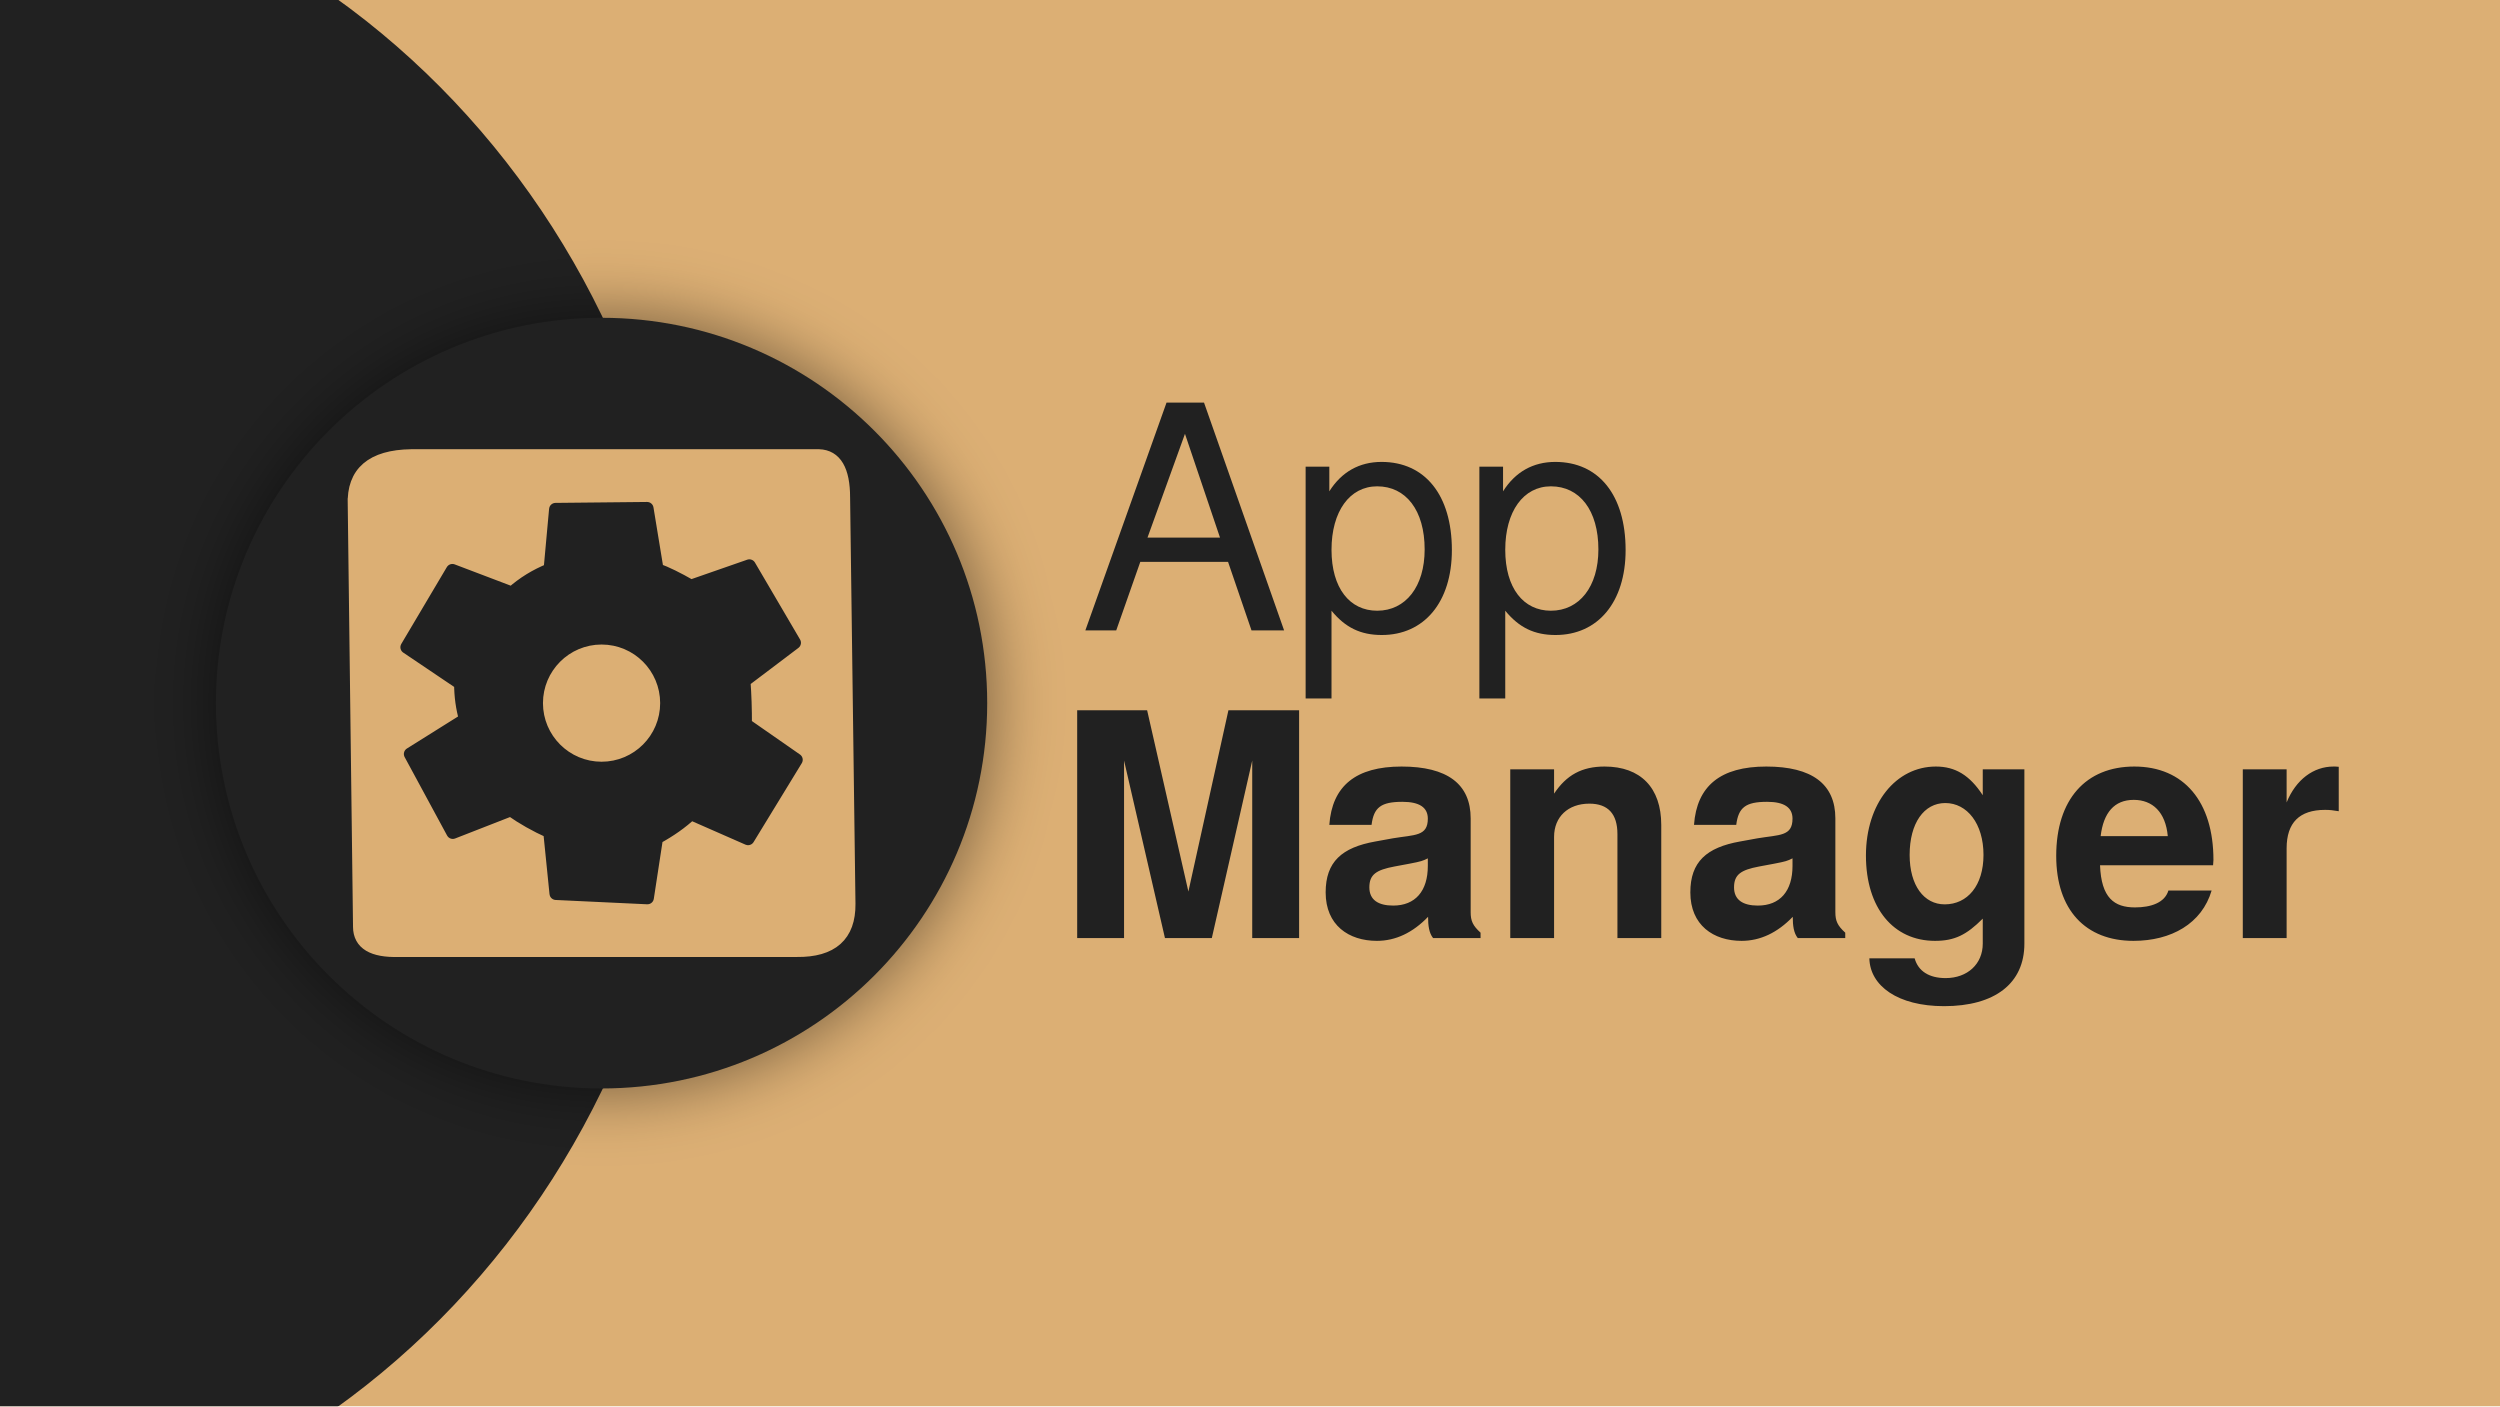
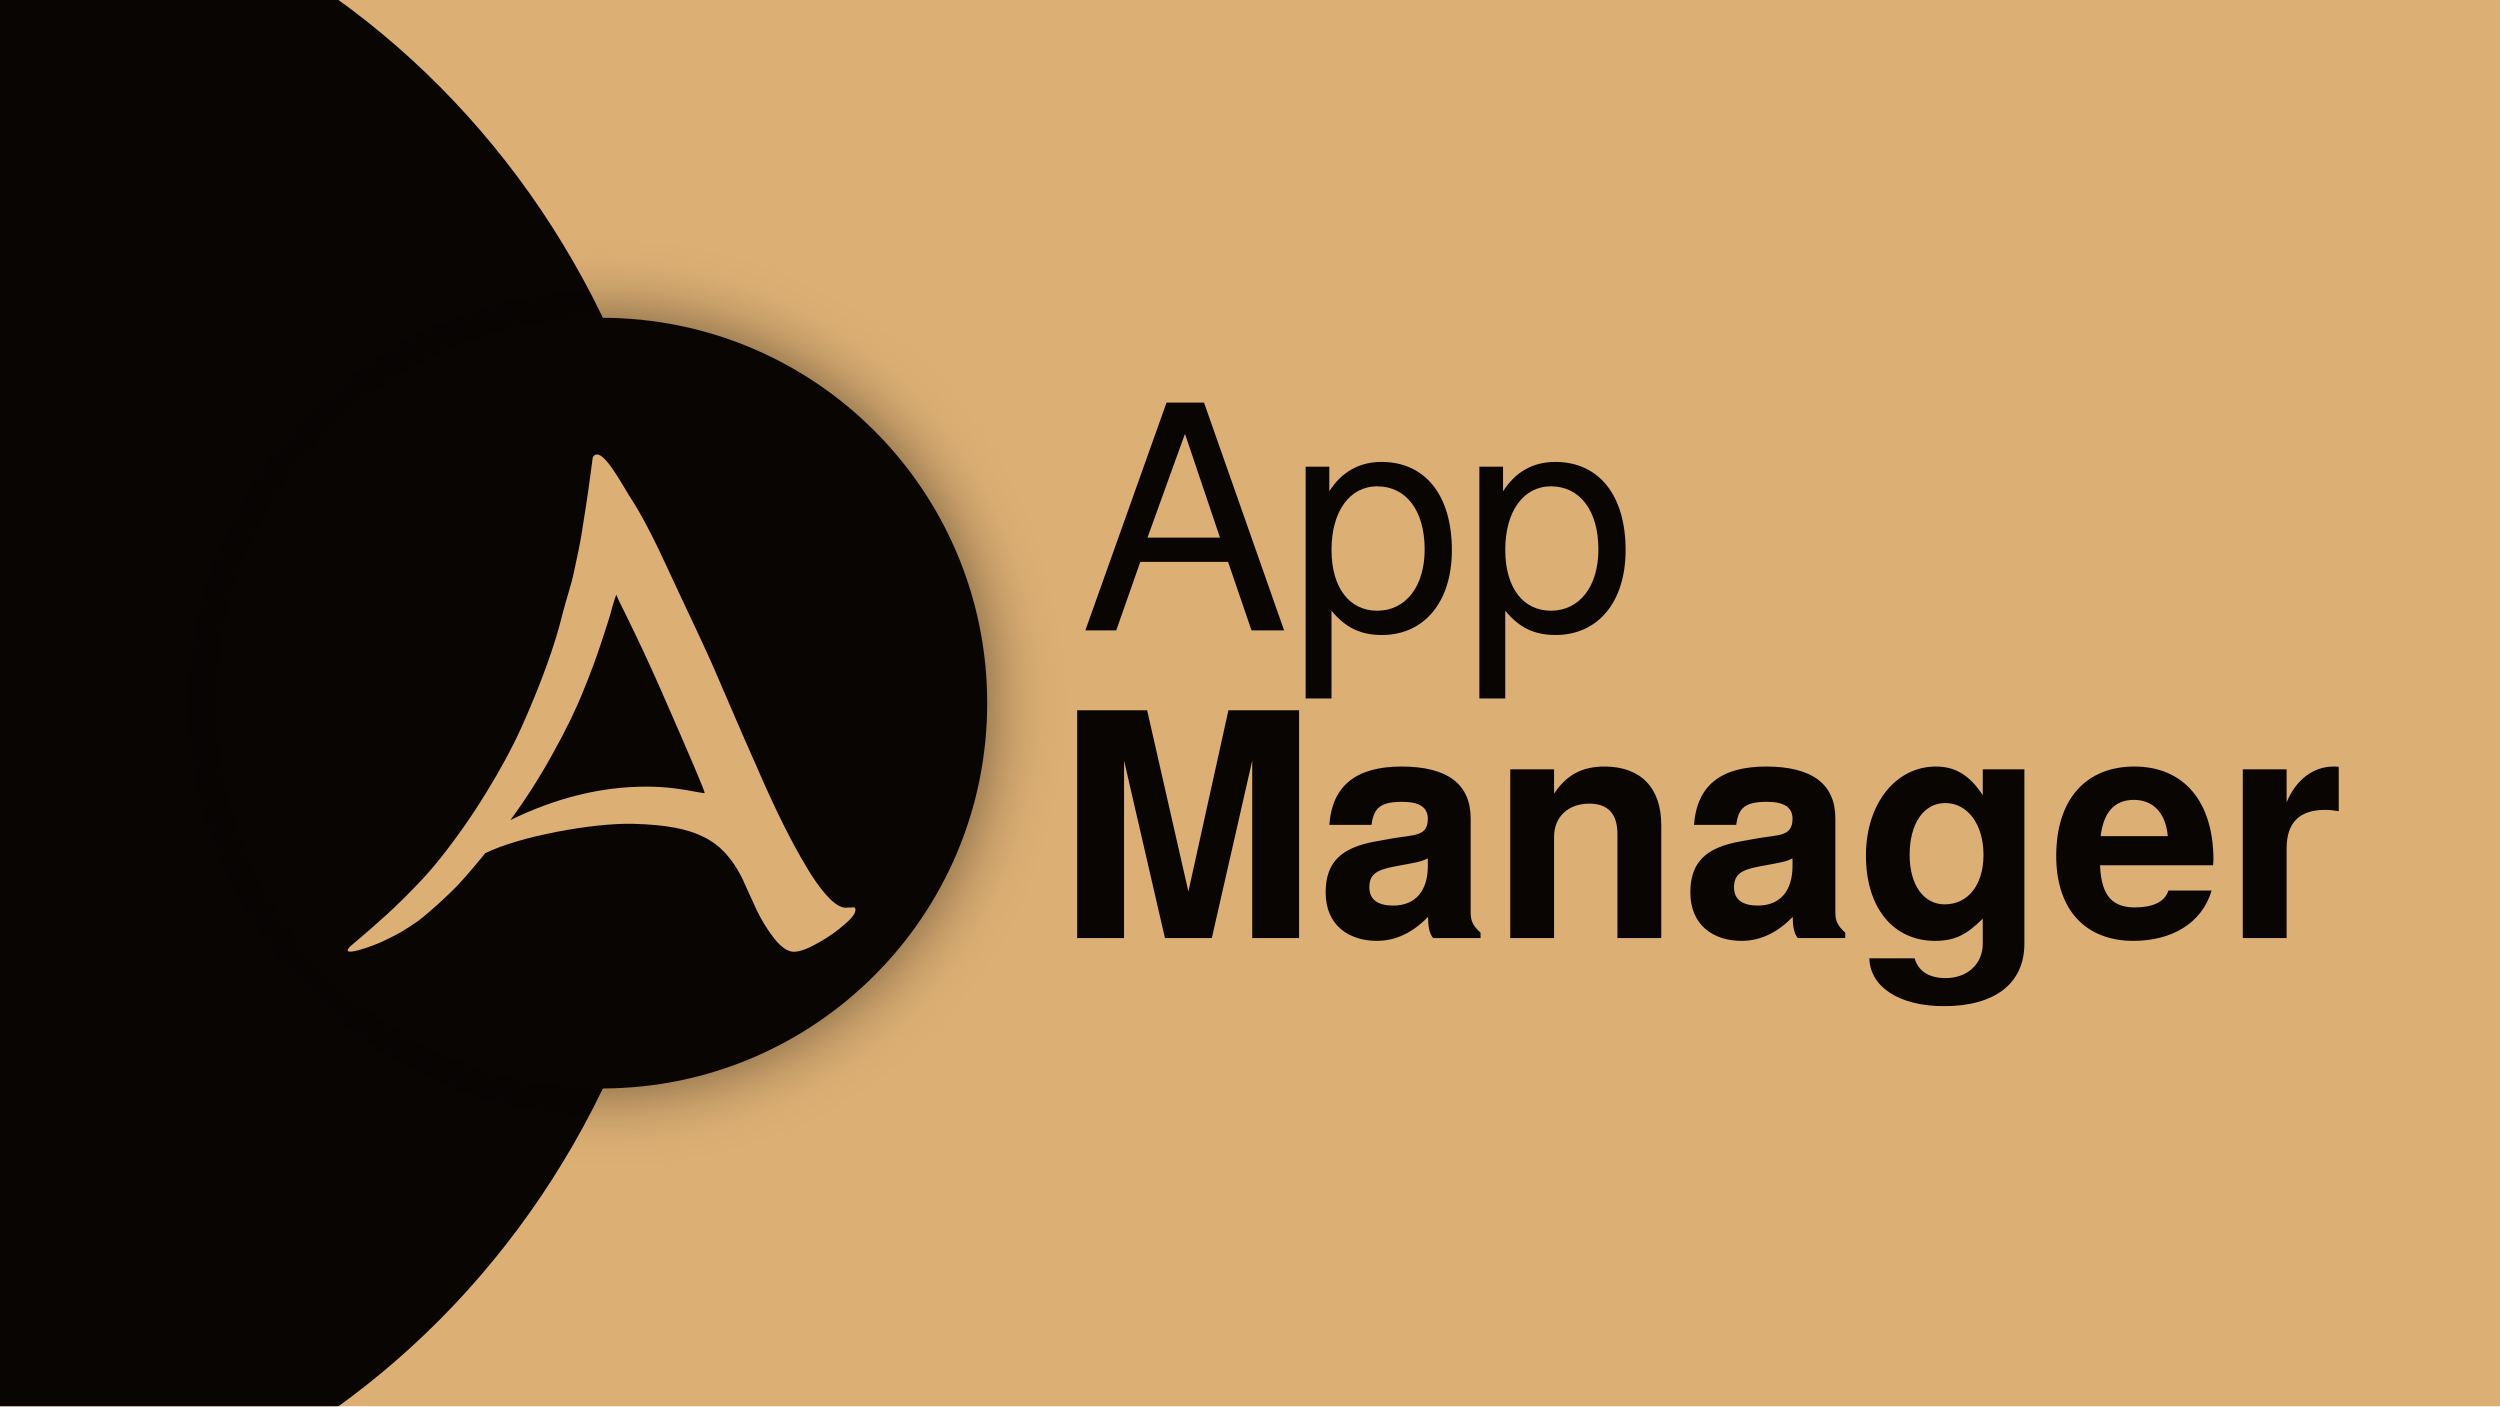
<svg xmlns="http://www.w3.org/2000/svg" id="svg132" xml:space="preserve" enable-background="new 0 0 320.0 180.0" viewBox="0 0 320.0 180.0" height="100%" width="100%" y="0%" x="0%" version="1.1">
  <defs id="defs100">
    <pattern patternUnits="userSpaceOnUse" width="2" height="1" patternTransform="translate(0,0) scale(10,10)" id="Strips1_1">
      <rect style="fill:black;stroke:none" x="0" y="-0.5" width="1" height="2" id="rect5436" />
    </pattern>
    <filter height="1.059" y="-0.029" width="1.015" x="-0.008" id="filter4716" style="color-interpolation-filters:sRGB">
      <feGaussianBlur id="feGaussianBlur4718" stdDeviation="0.484" />
    </filter>
-     <filter id="filter1098" style="color-interpolation-filters:sRGB;" x="-0" width="1" y="-0" height="1">
+     <filter id="filter1098" style="color-interpolation-filters:sRGB;" x="-0" width="1.033" y="-0" height="1">
      <feFlood id="feFlood1088" result="flood" flood-color="rgb(0,0,0)" flood-opacity="0.498" />
      <feComposite id="feComposite1090" result="composite1" operator="in" in2="SourceGraphic" in="flood" />
      <feGaussianBlur id="feGaussianBlur1092" result="blur" stdDeviation="0.015" in="composite1" />
      <feOffset id="feOffset1094" result="offset" dy="-2.77556e-17" dx="6" />
      <feComposite id="feComposite1096" result="composite2" operator="over" in2="offset" in="SourceGraphic" />
    </filter>
    <clipPath clipPathUnits="userSpaceOnUse" id="clipPath976">
      <rect style="opacity:1;fill:#dcaf74;fill-opacity:1;fill-rule:nonzero;stroke:none;stroke-width:0;stroke-miterlimit:4;stroke-dasharray:none" id="rect978" width="320" height="180" x="9.9999997e-06" y="0" />
    </clipPath>
    <filter id="filter520-2" style="color-interpolation-filters:sRGB" x="-0.108" width="1.216" y="-0.108" height="1.216">
      <feFlood id="feFlood510-6" result="flood" flood-color="rgb(0,0,0)" flood-opacity="0.498" />
      <feComposite id="feComposite512-1" result="composite1" operator="in" in2="SourceGraphic" in="flood" />
      <feGaussianBlur id="feGaussianBlur514-7" result="blur" stdDeviation="4.403" in="composite1" />
      <feOffset id="feOffset516-6" result="offset" dy="4.57967e-15" dx="2.05669e-14" />
      <feComposite id="feComposite518-5" result="composite2" operator="over" in2="offset" in="SourceGraphic" />
    </filter>
  </defs>
-   <g style="display:inline" id="layer1" />
-   <text id="text4702" y="126.857" x="136" style="font-style:normal;font-variant:normal;font-weight:normal;font-stretch:normal;font-size:40px;line-height:1.25;font-family:Chilanka;-inkscape-font-specification:'Chilanka, Normal';font-variant-ligatures:normal;font-variant-position:normal;font-variant-caps:normal;font-variant-numeric:normal;font-variant-alternates:normal;font-feature-settings:normal;text-indent:0;text-align:start;text-decoration:none;text-decoration-line:none;text-decoration-style:solid;text-decoration-color:#000000;letter-spacing:0px;word-spacing:0px;text-transform:none;writing-mode:lr-tb;direction:ltr;text-orientation:mixed;dominant-baseline:auto;baseline-shift:baseline;text-anchor:start;white-space:normal;shape-padding:0;opacity:1;vector-effect:none;fill:#000000;fill-opacity:1;stroke:url(#Strips1_1);stroke-width:4.6;stroke-linecap:butt;stroke-linejoin:miter;stroke-miterlimit:4;stroke-dasharray:none;stroke-dashoffset:0;stroke-opacity:1;filter:url(#filter4716)" xml:space="preserve">
-     <tspan style="fill:#ffd5d5;stroke:#271575;stroke-width:4.6;stroke-miterlimit:4;stroke-dasharray:none;stroke-opacity:1;paint-order:stroke fill markers" y="158.524" x="136" id="tspan4700" />
-   </text>
  <g id="layer3" style="display:inline">
    <path id="path102" d="M 1e-5,0 H 320 V 180 H 1e-5 Z" stroke-linecap="square" stroke-linejoin="miter" stroke-width="0" stroke-opacity="1" stroke="#000000" fill-rule="nonzero" fill-opacity="1.000" fill="#CCCCCC" style="mix-blend-mode:normal;fill:#dcaf74;fill-opacity:1" />
-     <g id="g966" clip-path="url(#clipPath976)" style="fill:#000000;fill-opacity:0" transform="scale(1.00179,1)">
-       <ellipse transform="matrix(-1.118806,0,0,1.208483,-19.55562,-19.01057)" id="path173" style="opacity:1;mix-blend-mode:normal;fill:#212121;fill-opacity:1;fill-rule:nonzero;stroke-width:0;stroke-miterlimit:4;stroke-dasharray:none;filter:url(#filter1098)" ry="90.16" rx="92.021" cy="90.204" cx="-4.255" />
+     <g id="g966" clip-path="url(#clipPath976)" style="fill:#090503;fill-opacity:1" transform="scale(1.00179,1)">
+       <ellipse transform="matrix(-1.118806,0,0,1.208483,-19.55562,-19.01057)" id="path173" style="opacity:1;mix-blend-mode:normal;fill:#090503;fill-opacity:1;fill-rule:nonzero;stroke-width:0;stroke-miterlimit:4;stroke-dasharray:none;filter:url(#filter1098)" ry="90.16" rx="92.021" cy="90.204" cx="-4.255" />
    </g>
  </g>
  <g id="layer2" style="display:inline">
-     <path style="fill:#212121;fill-opacity:1;stroke-width:0;stroke-miterlimit:4;stroke-dasharray:none;filter:url(#filter520-2)" id="path124" d="m 76.598,42.568 c 27.08,0 49.03,21.86 49.03,48.82 0,26.96 -21.95,48.82 -49.03,48.82 -27.08,0 -49.03,-21.86 -49.03,-48.82 0,-26.96 21.95,-48.82 49.03,-48.82 z" stroke-linecap="square" stroke-linejoin="miter" stroke-width="0.72" stroke-opacity="1" stroke="#393939" fill-rule="nonzero" fill-opacity="1.000" fill="#393939" transform="matrix(1.006748,0,0,1.010309,-0.1147339,-2.329905)" />
-     <path id="path126" d="M 46.022,116.602 45.326,64.594 Q 45.097,58.428 52.639,58.316 h 52.195 q 3.164,0.112 3.164,5.381 l 0.687,51.998 q 0.06,6.064 -6.706,5.983 H 51.037 q -5.014,0.143 -5.034,-3.027 l -0.677,-54.057" stroke-linecap="square" stroke-linejoin="round" stroke-width="1.62" stroke-opacity="1" stroke="#dcaf74" fill-rule="nonzero" fill-opacity="1" fill="#dcaf74" style="stroke-width:1.631;stroke-miterlimit:4;stroke-dasharray:none" />
-     <path id="path128" d="m 88.544,74.99 7.374,-2.569 5.777,9.853 -6.462,4.886 q 0.197,2.639 0.187,5.569 l 6.503,4.525 -6.171,10.104 -7.312,-3.211 q -1.774,1.676 -4.398,3.11 l -1.172,7.666 -11.71,-0.552 -0.799,-7.896 q -2.707,-1.214 -4.979,-2.819 l -7.426,2.9 -5.435,-10.044 7.063,-4.425 Q 58.953,89.9 58.953,87.482 l -6.877,-4.636 5.829,-9.833 7.634,2.9 q 2.116,-1.896 4.864,-3 l 0.705,-7.716 11.72,-0.12 1.286,7.836 q 1.742,0.632 4.325,2.117 z" stroke-linecap="square" stroke-linejoin="round" stroke-width="1.44" stroke-opacity="1" stroke="#393939" fill-rule="nonzero" fill-opacity="1.000" fill="#393939" style="fill:#212121;fill-opacity:1;stroke:#212121;stroke-width:1.653;stroke-miterlimit:4;stroke-dasharray:none;stroke-opacity:1" />
-     <path id="path130" d="m 77,83.318 c 3.698,0 6.682,2.996 6.682,6.682 0,3.686 -2.984,6.682 -6.682,6.682 -3.688,0 -6.682,-2.996 -6.682,-6.682 0,-3.686 2.994,-6.682 6.682,-6.682 z" stroke-linecap="square" stroke-linejoin="miter" stroke-width="1.634" stroke-opacity="1" stroke="#dcaf74" fill-rule="nonzero" fill-opacity="1" fill="#dcaf74" style="stroke-width:1.637;stroke-miterlimit:4;stroke-dasharray:none" />
+     <path style="fill:#090503;fill-opacity:1;stroke-width:0;stroke-miterlimit:4;stroke-dasharray:none;filter:url(#filter520-2)" id="path124" d="m 76.598,42.568 c 27.08,0 49.03,21.86 49.03,48.82 0,26.96 -21.95,48.82 -49.03,48.82 -27.08,0 -49.03,-21.86 -49.03,-48.82 0,-26.96 21.95,-48.82 49.03,-48.82 z" stroke-linecap="square" stroke-linejoin="miter" stroke-width="0.72" stroke-opacity="1" stroke="#393939" fill-rule="nonzero" fill-opacity="1.000" fill="#393939" transform="matrix(1.006748,0,0,1.010309,-0.1147339,-2.329905)" />
+     <path id="path560" style="font-size:40px;line-height:1.25;font-family:'Tengwar Telcontar';-inkscape-font-specification:'Tengwar Telcontar';display:inline;fill:#dcaf74;fill-opacity:1;stroke-width:1.873" d="m 74.446,68.311 c -0.122,0.951 -0.662,3.405 -0.979,4.893 -0.293,1.487 -1.005,3.553 -1.517,5.577 -0.488,1.999 -1.183,4.23 -2.085,6.693 -0.902,2.463 -1.938,4.998 -3.109,7.607 -1.17,2.584 -2.67,5.364 -4.498,8.338 -1.804,2.95 -3.791,5.791 -5.961,8.521 -0.975,1.219 -1.987,2.365 -3.035,3.438 -2.617,2.729 -4.463,4.399 -8.481,7.803 -1.452,1.549 3.16,-0.183 4.144,-0.653 2.28,-1.088 2.678,-1.334 4.631,-2.671 1.808,-1.392 3.497,-3.041 4.314,-3.821 0.902,-0.853 2.316,-2.463 4.242,-4.828 4.364,-2.17 13.901,-3.9 18.944,-3.758 8.082,0.207 11.411,2.008 13.913,6.9 0.561,1.268 1.241,2.722 1.851,4.063 0.634,1.341 1.39,2.572 2.267,3.694 0.902,1.146 1.743,1.719 2.523,1.719 0.756,0 1.792,-0.378 3.109,-1.134 1.317,-0.731 2.475,-1.548 3.474,-2.45 1.024,-0.878 1.307,-1.393 1.307,-1.808 0,-0.122 -0.037,-0.207 -0.11,-0.256 -0.049,-0.049 -0.134,-0.061 -0.256,-0.037 -0.098,0 -0.207,0.012 -0.329,0.037 -0.122,0.024 -0.027,-0.07 -0.173,-0.021 -0.122,0.024 -0.232,0.037 -0.329,0.037 -1.17,0 -2.67,-1.426 -4.498,-4.279 -1.804,-2.877 -3.718,-6.559 -5.742,-11.045 C 96.063,96.384 94.064,91.8 92.065,87.119 90.09,82.438 87.849,77.985 85.801,73.498 83.753,69.012 82.059,65.757 80.718,63.734 79.566,61.964 76.948,56.801 75.879,58.519 75.318,62.621 75.388,62.448 74.446,68.311 Z m 4.452,7.763 c -0.113,0.188 2.158,4.169 5.815,12.508 3.657,8.338 5.486,12.642 5.486,12.91 l -0.073,0.037 c -0.073,0 -0.439,-0.061 -1.097,-0.183 -0.658,-0.146 -1.56,-0.293 -2.706,-0.439 -1.146,-0.146 -2.353,-0.219 -3.621,-0.219 -5.73,0 -11.52,1.426 -17.372,4.279 1.975,-2.682 3.779,-5.51 5.413,-8.485 1.658,-2.975 2.95,-5.62 3.877,-7.936 0.951,-2.316 1.743,-4.45 2.377,-6.4 0.658,-1.951 1.122,-3.45 1.39,-4.498 0.293,-1.048 0.537,-1.614 0.512,-1.573 z" />
  </g>
  <g id="layer4" style="display:inline">
-     <text id="text6156" y="120.069" x="135.24" style="font-style:normal;font-variant:normal;font-weight:bold;font-stretch:normal;font-size:40px;line-height:1.25;font-family:'Helvetica Neue';-inkscape-font-specification:'Helvetica Neue, Bold';font-variant-ligatures:normal;font-variant-position:normal;font-variant-caps:normal;font-variant-numeric:normal;font-variant-alternates:normal;font-variant-east-asian:normal;text-indent:0;text-align:start;text-decoration:none;text-decoration-line:none;text-decoration-style:solid;text-decoration-color:#000000;letter-spacing:0px;word-spacing:0px;text-transform:none;writing-mode:lr-tb;direction:ltr;text-orientation:mixed;dominant-baseline:auto;baseline-shift:baseline;text-anchor:start;white-space:normal;shape-padding:0;opacity:1;vector-effect:none;fill:#212121;fill-opacity:1;stroke:#1f1f2c;stroke-width:0;stroke-linecap:butt;stroke-linejoin:miter;stroke-miterlimit:4;stroke-dasharray:none;stroke-dashoffset:0;stroke-opacity:1" xml:space="preserve">
-       <tspan y="120.069" x="135.24" id="tspan6154" style="font-style:normal;font-variant:normal;font-weight:bold;font-stretch:normal;font-size:40px;font-family:'Helvetica Neue';-inkscape-font-specification:'Helvetica Neue, Bold';font-variant-ligatures:normal;font-variant-caps:normal;font-variant-numeric:normal;font-variant-east-asian:normal;fill:#212121;fill-opacity:1;stroke-width:0;stroke-miterlimit:4;stroke-dasharray:none">Manager</tspan>
+     <text id="text6156" y="120.069" x="135.24" style="font-style:normal;font-variant:normal;font-weight:bold;font-stretch:normal;font-size:40px;line-height:1.25;font-family:'Helvetica Neue';-inkscape-font-specification:'Helvetica Neue, Bold';font-variant-ligatures:normal;font-variant-position:normal;font-variant-caps:normal;font-variant-numeric:normal;font-variant-alternates:normal;font-variant-east-asian:normal;text-indent:0;text-align:start;text-decoration:none;text-decoration-line:none;text-decoration-style:solid;text-decoration-color:#000000;letter-spacing:0px;word-spacing:0px;text-transform:none;writing-mode:lr-tb;direction:ltr;text-orientation:mixed;dominant-baseline:auto;baseline-shift:baseline;text-anchor:start;white-space:normal;shape-padding:0;opacity:1;vector-effect:none;fill:#090503;fill-opacity:1;stroke:#1f1f2c;stroke-width:0;stroke-linecap:butt;stroke-linejoin:miter;stroke-miterlimit:4;stroke-dasharray:none;stroke-dashoffset:0;stroke-opacity:1" xml:space="preserve">
+       <tspan y="120.069" x="135.24" id="tspan6154" style="font-style:normal;font-variant:normal;font-weight:bold;font-stretch:normal;font-size:40px;font-family:'Helvetica Neue';-inkscape-font-specification:'Helvetica Neue, Bold';font-variant-ligatures:normal;font-variant-caps:normal;font-variant-numeric:normal;font-variant-east-asian:normal;fill:#090503;fill-opacity:1;stroke-width:0;stroke-miterlimit:4;stroke-dasharray:none">Manager</tspan>
    </text>
-     <text id="text6156-4" y="80.691" x="138.24" style="font-style:normal;font-variant:normal;font-weight:normal;font-stretch:normal;font-size:40px;line-height:1.25;font-family:'Helvetica Neue';-inkscape-font-specification:'Helvetica Neue, Normal';font-variant-ligatures:normal;font-variant-position:normal;font-variant-caps:normal;font-variant-numeric:normal;font-variant-alternates:normal;font-variant-east-asian:normal;text-indent:0;text-align:start;text-decoration:none;text-decoration-line:none;text-decoration-style:solid;text-decoration-color:#000000;letter-spacing:0px;word-spacing:0px;text-transform:none;writing-mode:lr-tb;direction:ltr;text-orientation:mixed;dominant-baseline:auto;baseline-shift:baseline;text-anchor:start;white-space:normal;shape-padding:0;opacity:1;vector-effect:none;fill:#212121;fill-opacity:1;stroke:#1f1f2c;stroke-width:0;stroke-linecap:butt;stroke-linejoin:miter;stroke-miterlimit:4;stroke-dasharray:none;stroke-dashoffset:0;stroke-opacity:1" xml:space="preserve">
-       <tspan y="80.691" x="138.24" id="tspan6154-1" style="font-style:normal;font-variant:normal;font-weight:normal;font-stretch:normal;font-size:40px;font-family:'Helvetica Neue';-inkscape-font-specification:'Helvetica Neue, Normal';font-variant-ligatures:normal;font-variant-caps:normal;font-variant-numeric:normal;font-variant-east-asian:normal;fill:#212121;fill-opacity:1;stroke-width:0;stroke-miterlimit:4;stroke-dasharray:none">App</tspan>
+     <text id="text6156-4" y="80.691" x="138.24" style="font-style:normal;font-variant:normal;font-weight:normal;font-stretch:normal;font-size:40px;line-height:1.25;font-family:'Helvetica Neue';-inkscape-font-specification:'Helvetica Neue, Normal';font-variant-ligatures:normal;font-variant-position:normal;font-variant-caps:normal;font-variant-numeric:normal;font-variant-alternates:normal;font-variant-east-asian:normal;text-indent:0;text-align:start;text-decoration:none;text-decoration-line:none;text-decoration-style:solid;text-decoration-color:#000000;letter-spacing:0px;word-spacing:0px;text-transform:none;writing-mode:lr-tb;direction:ltr;text-orientation:mixed;dominant-baseline:auto;baseline-shift:baseline;text-anchor:start;white-space:normal;shape-padding:0;opacity:1;vector-effect:none;fill:#090503;fill-opacity:1;stroke:#1f1f2c;stroke-width:0;stroke-linecap:butt;stroke-linejoin:miter;stroke-miterlimit:4;stroke-dasharray:none;stroke-dashoffset:0;stroke-opacity:1" xml:space="preserve">
+       <tspan y="80.691" x="138.24" id="tspan6154-1" style="font-style:normal;font-variant:normal;font-weight:normal;font-stretch:normal;font-size:40px;font-family:'Helvetica Neue';-inkscape-font-specification:'Helvetica Neue, Normal';font-variant-ligatures:normal;font-variant-caps:normal;font-variant-numeric:normal;font-variant-east-asian:normal;fill:#090503;fill-opacity:1;stroke-width:0;stroke-miterlimit:4;stroke-dasharray:none">App</tspan>
    </text>
  </g>
</svg>
